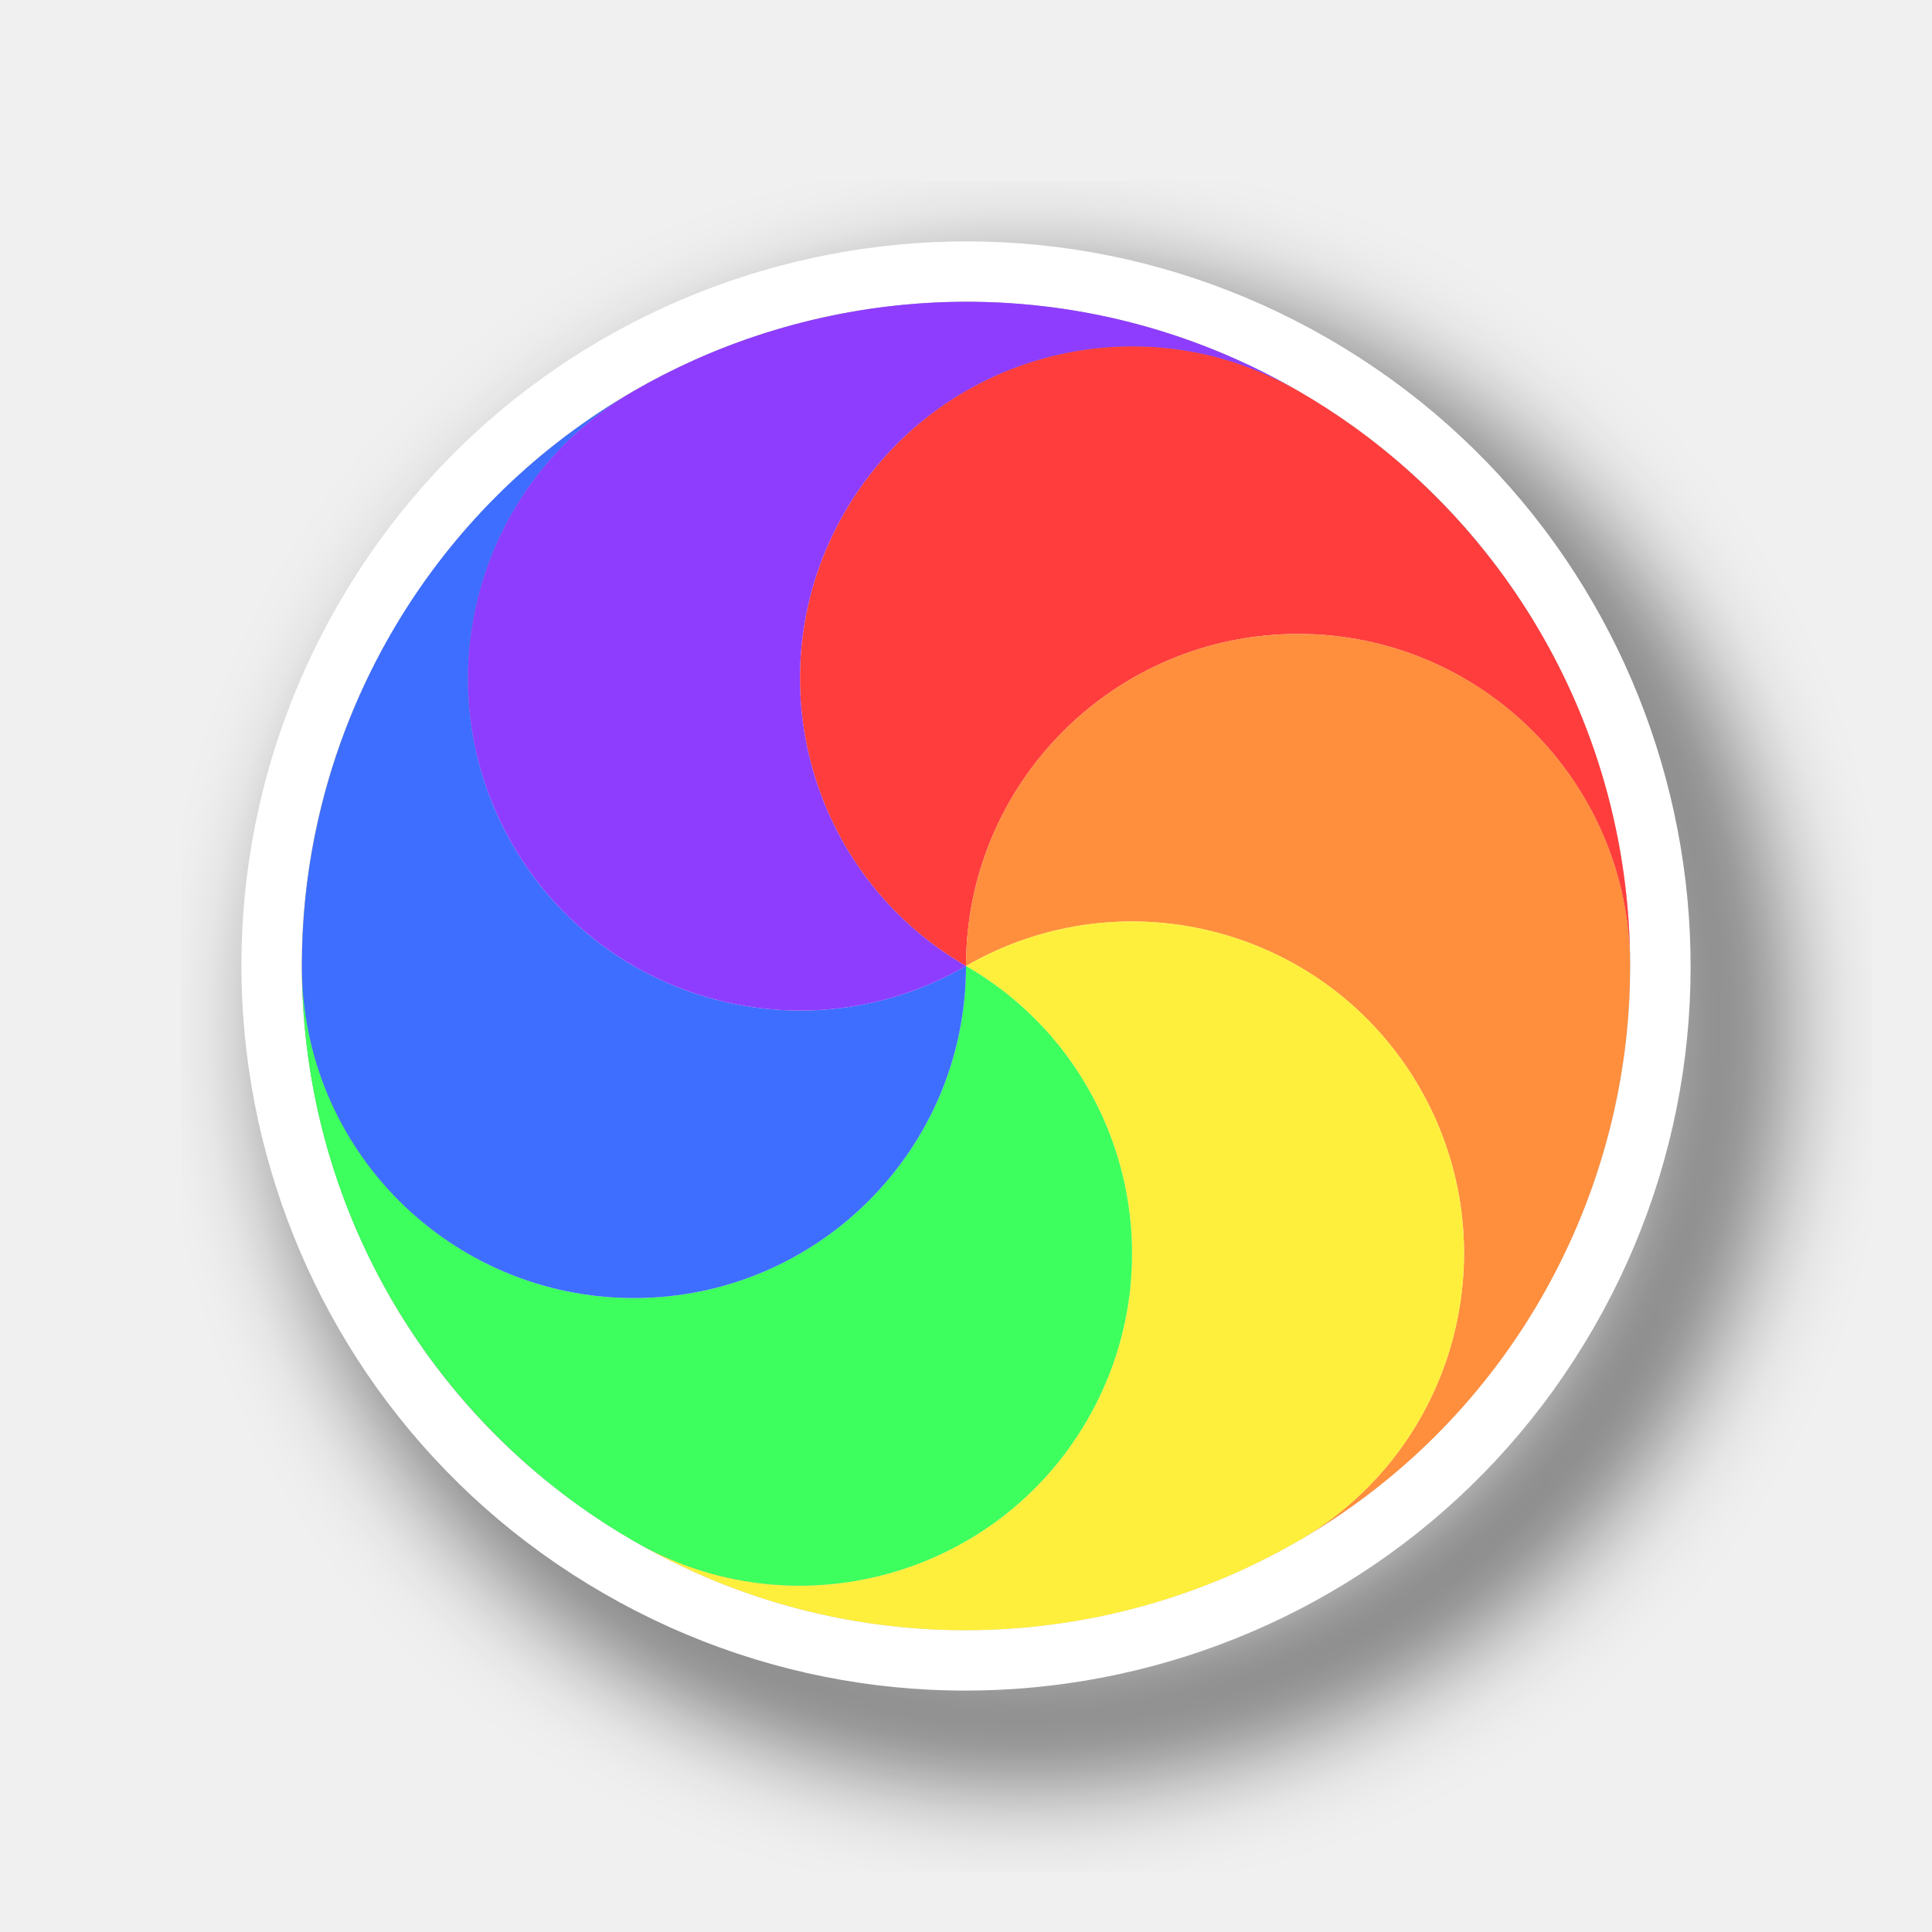
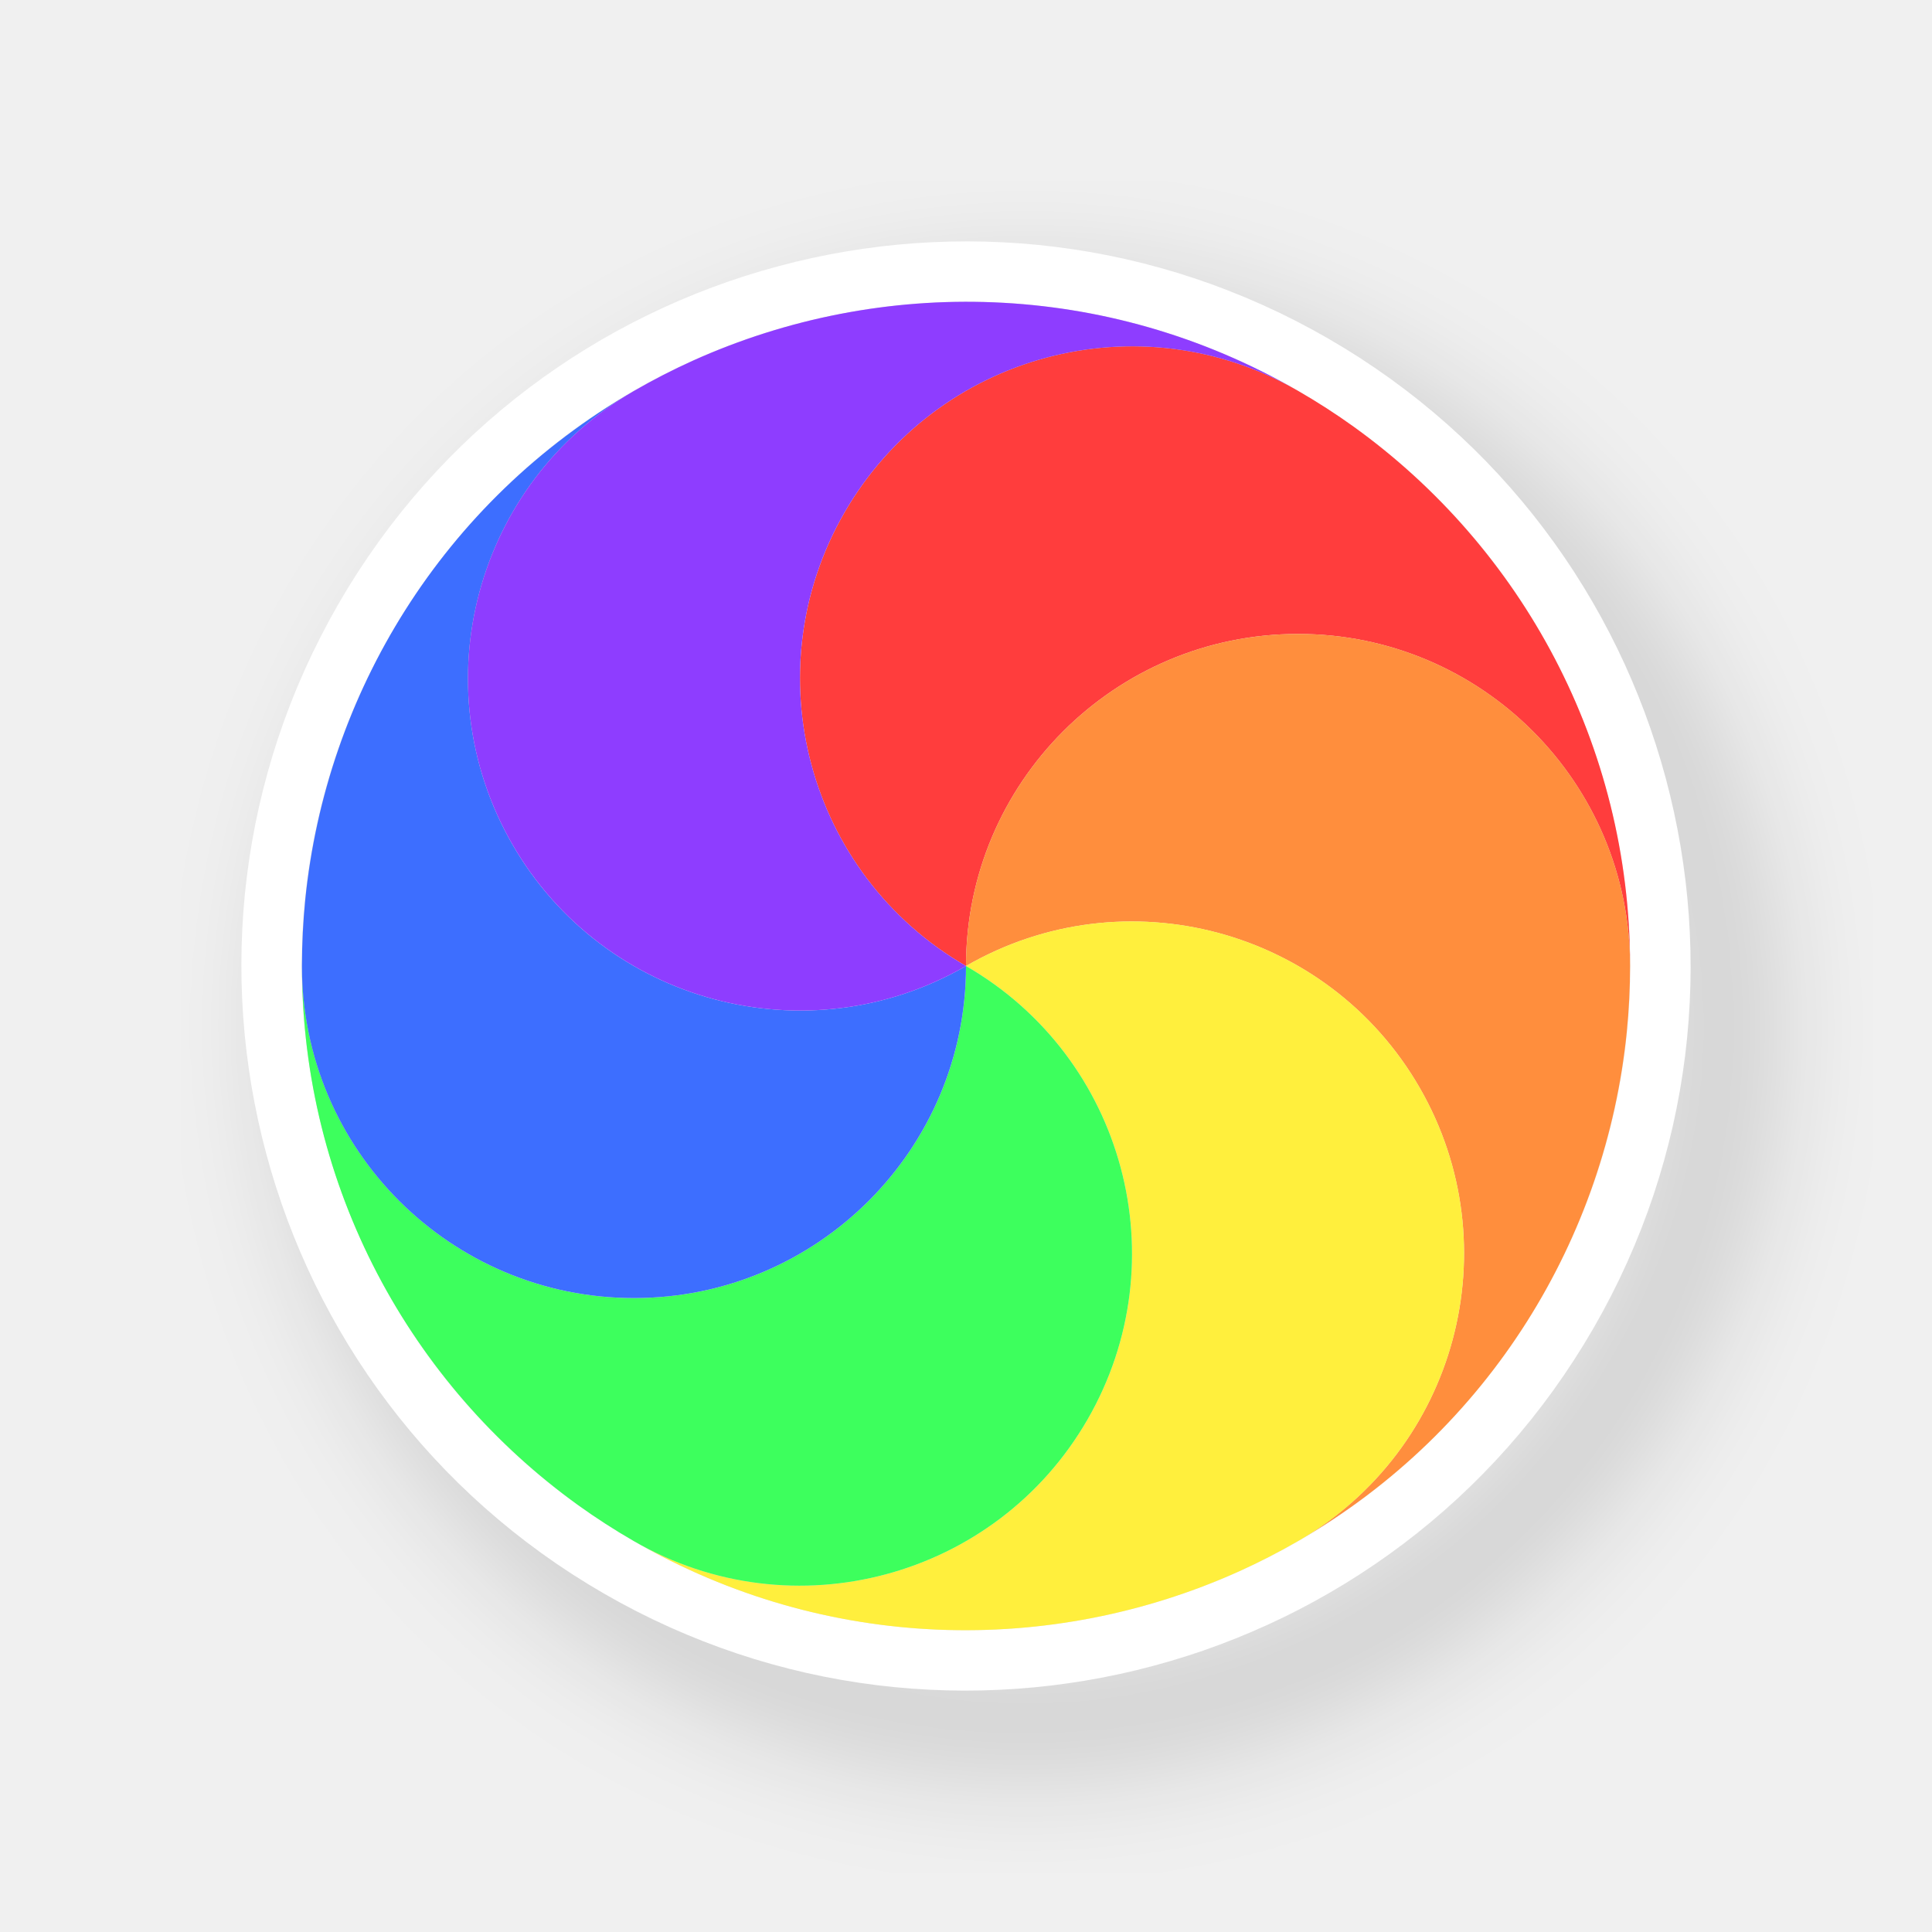
<svg xmlns="http://www.w3.org/2000/svg" width="32" height="32" viewBox="0 0 32 32" fill="none">
  <g filter="url(#filter0_d_105_476)">
    <circle cx="16" cy="16" r="11.5" transform="rotate(30 16.0001 16)" stroke="white" stroke-linejoin="round" />
  </g>
  <path d="M13.988 8.487C15.507 5.857 18.87 4.955 21.5 6.474C21.821 6.659 22.129 6.858 22.424 7.07C25.195 9.067 26.999 12.322 26.999 15.999C26.999 12.962 24.537 10.5 21.5 10.5C18.463 10.5 16 12.963 16 16C13.37 14.482 12.469 11.118 13.988 8.487Z" fill="#FF3D3D" />
  <path d="M21.5 10.5C24.537 10.499 26.999 12.962 26.999 15.999C26.999 16.37 26.98 16.736 26.944 17.098C26.6 20.496 24.683 23.687 21.499 25.525C24.129 24.006 25.03 20.643 23.512 18.012C21.994 15.382 18.63 14.481 16 16C16 12.963 18.463 10.5 21.5 10.5Z" fill="#FF8E3D" />
  <path d="M23.512 18.012C25.03 20.643 24.129 24.006 21.499 25.526C21.178 25.711 20.851 25.878 20.52 26.028C17.405 27.43 13.684 27.364 10.5 25.526C13.13 27.045 16.494 26.143 18.012 23.513C19.531 20.882 18.63 17.518 16 16C18.631 14.481 21.994 15.382 23.512 18.012Z" fill="#FFEF3D" />
  <path d="M18.012 23.513C16.494 26.143 13.13 27.045 10.5 25.526C10.179 25.341 9.871 25.142 9.576 24.93C6.805 22.933 5.001 19.678 5.002 16.001C5.001 19.038 7.463 21.5 10.5 21.5C13.538 21.5 16 19.037 16 16C18.63 17.518 19.531 20.882 18.012 23.513Z" fill="#3DFF5D" />
  <path d="M10.5 21.5C7.463 21.5 5.001 19.038 5.001 16.001C5.002 15.63 5.02 15.264 5.056 14.902C5.4 11.504 7.317 8.313 10.502 6.474C7.871 7.993 6.97 11.357 8.488 13.988C10.006 16.618 13.37 17.519 16 16C16 19.037 13.538 21.5 10.5 21.5Z" fill="#3D6EFF" />
  <path d="M8.488 13.988C6.97 11.357 7.871 7.993 10.502 6.474C10.822 6.289 11.149 6.122 11.48 5.972C14.595 4.57 18.316 4.635 21.5 6.474C18.87 4.955 15.507 5.857 13.988 8.487C12.469 11.118 13.37 14.481 16 16C13.37 17.519 10.007 16.618 8.488 13.988Z" fill="#8E3DFF" />
  <defs>
    <filter id="filter0_d_105_476" x="2.998" y="2.998" width="28.004" height="28.004" filterUnits="userSpaceOnUse" color-interpolation-filters="sRGB">
      <feFlood flood-opacity="0" result="BackgroundImageFix" />
      <feColorMatrix in="SourceAlpha" type="matrix" values="0 0 0 0 0 0 0 0 0 0 0 0 0 0 0 0 0 0 127 0" result="hardAlpha" />
      <feOffset dx="1" dy="1" />
      <feGaussianBlur stdDeviation="1" />
-       <feColorMatrix type="matrix" values="0 0 0 0 0 0 0 0 0 0 0 0 0 0 0 0 0 0 1 0" />
+       <feColorMatrix type="matrix" values="0 0 0 0 0 0 0 0 0 0 0 0 0 0 0 0 0 0 0.25 0" />
      <feBlend mode="normal" in2="BackgroundImageFix" result="effect1_dropShadow_105_476" />
      <feBlend mode="normal" in="SourceGraphic" in2="effect1_dropShadow_105_476" result="shape" />
    </filter>
  </defs>
</svg>
